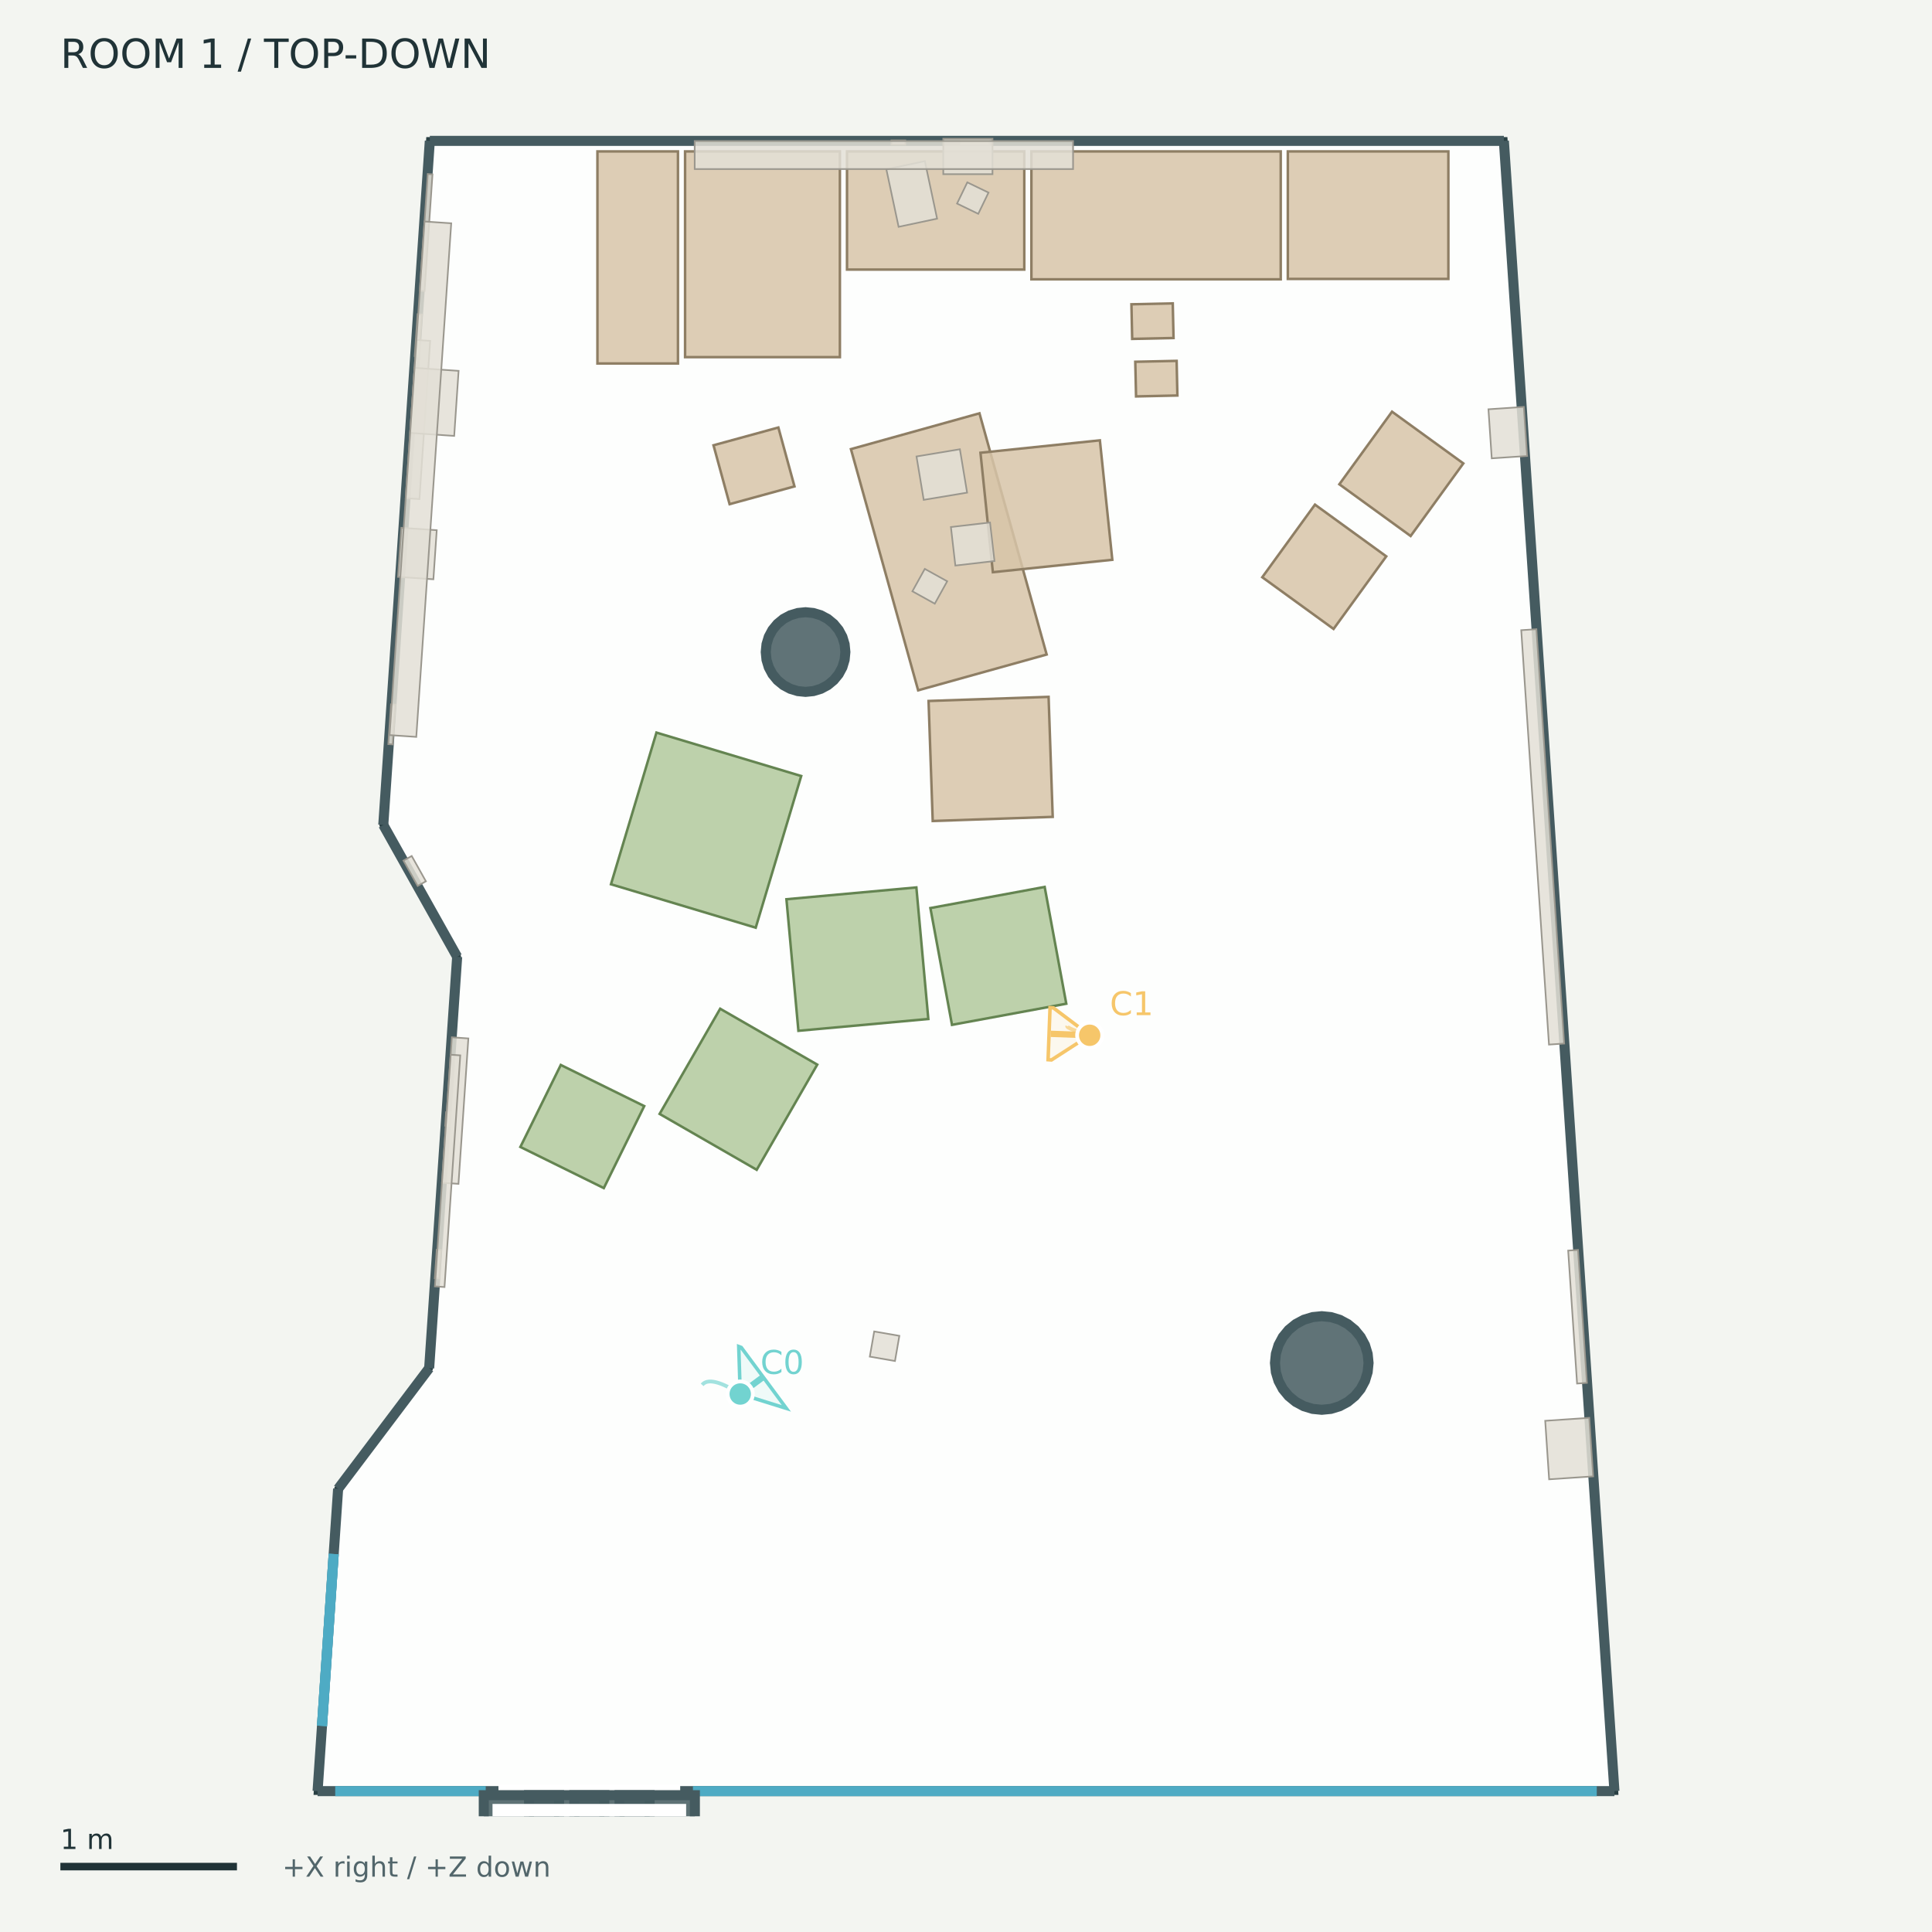
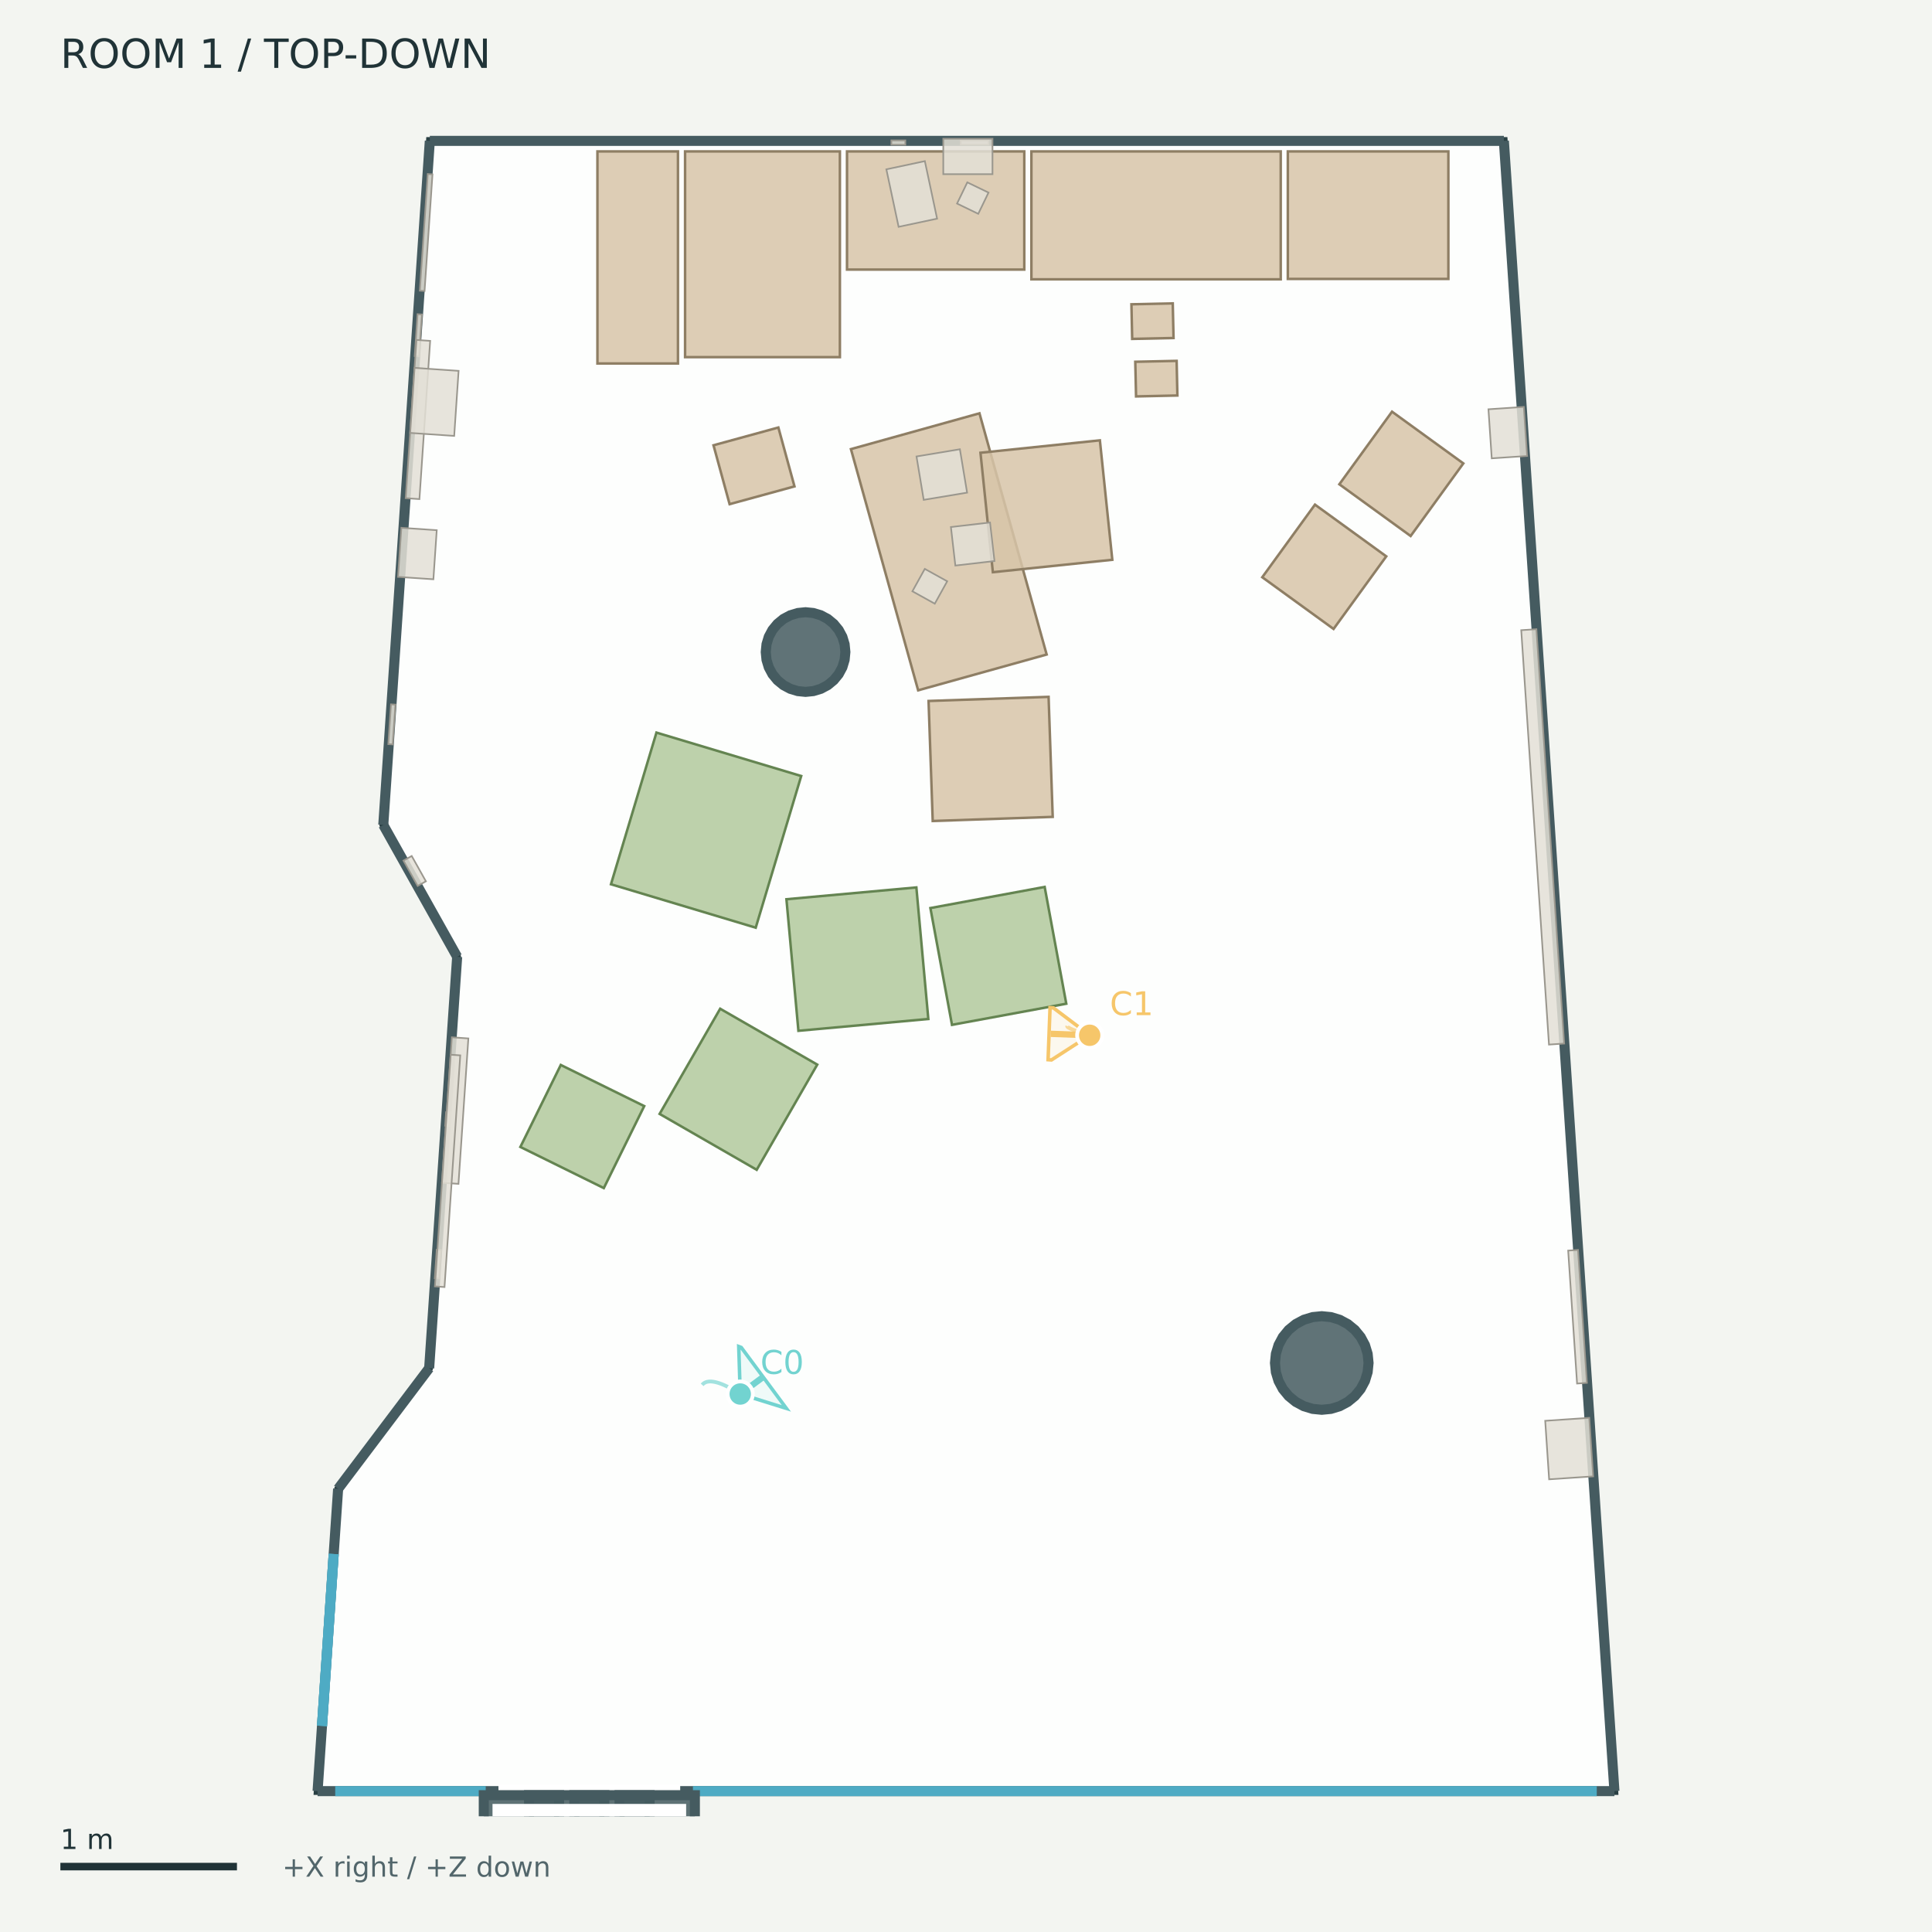
<svg xmlns="http://www.w3.org/2000/svg" width="768" height="768" viewBox="0 0 768 768">
  <rect width="100%" height="100%" fill="#f3f5f1" />
  <g font-family="DejaVu Sans">
    <defs>
      <clipPath id="map">
        <rect x="12" y="42" width="744" height="680" />
      </clipPath>
    </defs>
    <text x="24.00" y="27.00" font-size="16" fill="#203337">ROOM 1  /  TOP-DOWN</text>
    <g clip-path="url(#map)">
      <polygon points="170.86,56.00 597.81,56.00 641.76,712.00 126.24,712.00 134.41,591.82 170.60,543.86 181.73,380.35 152.36,327.94" fill="#ffffff" fill-opacity="0.85" stroke="#293f43" stroke-width="3" />
      <polygon points="336.05,259.20 335.75,262.29 334.85,265.26 333.38,267.99 331.41,270.39 329.02,272.36 326.28,273.82 323.31,274.72 320.22,275.03 317.14,274.72 314.17,273.82 311.43,272.36 309.03,270.39 307.06,267.99 305.60,265.26 304.70,262.29 304.40,259.20 304.70,256.11 305.60,253.14 307.06,250.41 309.03,248.01 311.43,246.04 314.17,244.58 317.14,243.68 320.22,243.37 323.31,243.68 326.28,244.58 329.02,246.04 331.41,248.01 333.38,250.41 334.85,253.14 335.75,256.11" fill="#455b60" fill-opacity="0.85" stroke="#455b60" stroke-width="4" />
      <polygon points="544.02,541.81 543.66,545.44 542.60,548.93 540.88,552.14 538.57,554.96 535.75,557.27 532.54,558.99 529.05,560.05 525.42,560.41 521.79,560.05 518.30,558.99 515.09,557.27 512.27,554.96 509.95,552.14 508.24,548.93 507.18,545.44 506.82,541.81 507.18,538.18 508.24,534.69 509.95,531.48 512.27,528.66 515.09,526.35 518.30,524.63 521.79,523.57 525.42,523.21 529.05,523.57 532.54,524.63 535.75,526.35 538.57,528.66 540.88,531.48 542.60,534.69 543.66,538.18" fill="#455b60" fill-opacity="0.85" stroke="#455b60" stroke-width="4" />
      <polyline points="170.86,56.00 597.81,56.00" fill="#455b60" fill-opacity="0.85" stroke="#455b60" stroke-width="4" />
      <polyline points="597.81,56.00 641.76,712.00" fill="#455b60" fill-opacity="0.85" stroke="#455b60" stroke-width="4" />
      <polyline points="641.76,712.00 126.24,712.00" fill="#455b60" fill-opacity="0.85" stroke="#455b60" stroke-width="4" />
      <polyline points="126.24,712.00 134.41,591.82" fill="#455b60" fill-opacity="0.85" stroke="#455b60" stroke-width="4" />
      <polyline points="134.41,591.82 170.60,543.86" fill="#455b60" fill-opacity="0.85" stroke="#455b60" stroke-width="4" />
      <polyline points="170.60,543.86 181.73,380.35" fill="#455b60" fill-opacity="0.85" stroke="#455b60" stroke-width="4" />
      <polyline points="181.73,380.35 152.36,327.94" fill="#455b60" fill-opacity="0.85" stroke="#455b60" stroke-width="4" />
      <polyline points="152.36,327.94 170.86,56.00" fill="#455b60" fill-opacity="0.85" stroke="#455b60" stroke-width="4" />
      <polyline points="128.00,686.08 132.65,617.74" fill="none" fill-opacity="0.85" stroke="#4eabc4" stroke-width="4" />
      <polyline points="128.00,686.08 132.65,617.74" fill="none" fill-opacity="0.85" stroke="#4eabc4" stroke-width="4" />
      <polyline points="133.26,712.00 193.08,712.00" fill="none" fill-opacity="0.85" stroke="#4eabc4" stroke-width="4" />
      <polyline points="275.45,712.00 634.74,712.00" fill="none" fill-opacity="0.85" stroke="#4eabc4" stroke-width="4" />
      <polyline points="198.14,712.00 270.39,712.00" fill="none" fill-opacity="0.85" stroke="#ffffff" stroke-width="5" />
      <polygon points="192.31,713.61 222.24,713.61 222.24,728.68 192.31,728.68" fill="#455b60" fill-opacity="0.85" stroke="#455b60" stroke-width="4" />
      <polygon points="210.30,713.61 240.23,713.61 240.23,728.68 210.30,728.68" fill="#455b60" fill-opacity="0.85" stroke="#455b60" stroke-width="4" />
      <polygon points="228.30,713.61 258.22,713.61 258.22,728.68 228.30,728.68" fill="#455b60" fill-opacity="0.85" stroke="#455b60" stroke-width="4" />
      <polygon points="246.29,713.61 276.22,713.61 276.22,728.68 246.29,728.68" fill="#455b60" fill-opacity="0.85" stroke="#455b60" stroke-width="4" />
      <polygon points="198.28,719.58 270.25,719.58 270.25,722.71 198.28,722.71" fill="none" fill-opacity="0.85" stroke="#ffffff" stroke-width="5" />
      <polygon points="336.70,60.19 407.17,60.19 407.17,107.16 336.70,107.16" fill="#d7c4a8" fill-opacity="0.85" stroke="#8e7e64" stroke-width="1" />
      <polygon points="410.00,60.19 509.11,60.19 509.11,111.03 410.00,111.03" fill="#d7c4a8" fill-opacity="0.85" stroke="#8e7e64" stroke-width="1" />
      <polygon points="511.93,60.19 575.75,60.19 575.75,110.88 511.93,110.88" fill="#d7c4a8" fill-opacity="0.85" stroke="#8e7e64" stroke-width="1" />
      <polygon points="272.33,60.19 333.87,60.19 333.87,141.97 272.33,141.97" fill="#d7c4a8" fill-opacity="0.85" stroke="#8e7e64" stroke-width="1" />
      <polygon points="237.49,60.19 269.50,60.19 269.50,144.49 237.49,144.49" fill="#d7c4a8" fill-opacity="0.85" stroke="#8e7e64" stroke-width="1" />
      <polygon points="364.98,274.41 338.26,178.53 389.35,164.30 416.06,260.18" fill="#d7c4a8" fill-opacity="0.85" stroke="#8e7e64" stroke-width="1" />
      <polygon points="394.68,227.46 389.75,179.98 437.22,175.04 442.16,222.52" fill="#d7c4a8" fill-opacity="0.85" stroke="#8e7e64" stroke-width="1" />
      <polygon points="369.12,278.65 416.83,277.01 418.47,324.72 370.77,326.36" fill="#d7c4a8" fill-opacity="0.85" stroke="#8e7e64" stroke-width="1" />
      <polygon points="532.41,192.51 553.35,163.65 581.69,184.21 560.75,213.07" fill="#d7c4a8" fill-opacity="0.85" stroke="#8e7e64" stroke-width="1" />
      <polygon points="206.86,455.93 222.92,423.34 256.09,439.69 240.02,472.28" fill="#b1c99c" fill-opacity="0.85" stroke="#648451" stroke-width="1" />
      <polygon points="450.06,134.72 449.76,120.96 466.19,120.60 466.50,134.36" fill="#d7c4a8" fill-opacity="0.85" stroke="#8e7e64" stroke-width="1" />
      <polygon points="309.41,169.94 315.82,193.35 290.03,200.41 283.63,177.00" fill="#d7c4a8" fill-opacity="0.85" stroke="#8e7e64" stroke-width="1" />
      <polygon points="262.21,442.80 286.28,400.99 324.87,423.20 300.80,465.01" fill="#b1c99c" fill-opacity="0.85" stroke="#648451" stroke-width="1" />
      <polygon points="242.87,351.51 260.95,291.22 318.49,308.48 300.41,368.77" fill="#b1c99c" fill-opacity="0.85" stroke="#648451" stroke-width="1" />
      <polygon points="317.38,409.76 312.62,357.46 364.27,352.77 369.02,405.06" fill="#b1c99c" fill-opacity="0.85" stroke="#648451" stroke-width="1" />
      <polygon points="423.86,398.99 378.43,407.39 369.85,360.97 415.27,352.57" fill="#b1c99c" fill-opacity="0.85" stroke="#648451" stroke-width="1" />
      <polygon points="501.77,229.46 522.72,200.60 551.06,221.16 530.11,250.02" fill="#d7c4a8" fill-opacity="0.85" stroke="#8e7e64" stroke-width="1" />
      <polygon points="451.60,157.58 451.29,143.81 467.73,143.45 468.03,157.22" fill="#d7c4a8" fill-opacity="0.85" stroke="#8e7e64" stroke-width="1" />
      <polygon points="154.36,295.80 155.43,279.99 157.18,280.10 156.10,295.92" fill="#e3dfd6" fill-opacity="0.85" stroke="#9a978e" stroke-width="0.65" />
      <polygon points="176.96,447.50 177.33,442.10 179.07,442.22 178.71,447.62" fill="#e3dfd6" fill-opacity="0.85" stroke="#9a978e" stroke-width="0.65" />
      <polygon points="172.84,508.11 173.61,496.80 175.35,496.92 174.58,508.23" fill="#e3dfd6" fill-opacity="0.85" stroke="#9a978e" stroke-width="0.65" />
      <polygon points="367.62,226.14 376.53,231.07 371.59,239.98 362.69,235.05" fill="#e3dfd6" fill-opacity="0.85" stroke="#9a978e" stroke-width="0.65" />
      <polygon points="364.32,181.45 381.57,178.58 384.44,195.83 367.19,198.70" fill="#e3dfd6" fill-opacity="0.85" stroke="#9a978e" stroke-width="0.65" />
      <polygon points="395.32,223.02 379.77,224.82 378.00,209.50 393.55,207.70" fill="#e3dfd6" fill-opacity="0.85" stroke="#9a978e" stroke-width="0.65" />
      <polygon points="367.64,64.05 372.51,86.92 357.21,90.17 352.34,67.31" fill="#e3dfd6" fill-opacity="0.85" stroke="#9a978e" stroke-width="0.65" />
      <polygon points="384.52,72.49 392.95,76.56 388.87,85.00 380.44,80.92" fill="#e3dfd6" fill-opacity="0.85" stroke="#9a978e" stroke-width="0.65" />
      <polygon points="381.87,55.81 393.01,55.81 393.01,57.55 381.87,57.55" fill="#e3dfd6" fill-opacity="0.85" stroke="#9a978e" stroke-width="0.65" />
      <polygon points="164.85,141.54 165.99,124.89 167.73,125.01 166.59,141.66" fill="#e3dfd6" fill-opacity="0.85" stroke="#9a978e" stroke-width="0.65" />
      <polygon points="354.33,55.81 359.88,55.81 359.88,57.55 354.33,57.55" fill="#e3dfd6" fill-opacity="0.85" stroke="#9a978e" stroke-width="0.65" />
      <polygon points="610.74,250.10 621.78,414.83 615.74,415.24 604.71,250.51" fill="#e3dfd6" fill-opacity="0.85" stroke="#9a978e" stroke-width="0.65" />
      <polygon points="161.27,198.03 165.55,135.13 171.00,135.50 166.73,198.40" fill="#e3dfd6" fill-opacity="0.85" stroke="#9a978e" stroke-width="0.65" />
      <polygon points="627.28,496.87 630.82,549.71 626.91,549.98 623.37,497.13" fill="#e3dfd6" fill-opacity="0.85" stroke="#9a978e" stroke-width="0.65" />
      <polygon points="175.69,470.15 179.62,412.34 186.18,412.79 182.25,470.60" fill="#e3dfd6" fill-opacity="0.85" stroke="#9a978e" stroke-width="0.65" />
      <polygon points="166.88,115.54 170.04,69.17 171.92,69.30 168.77,115.67" fill="#e3dfd6" fill-opacity="0.85" stroke="#9a978e" stroke-width="0.65" />
      <polygon points="172.88,511.36 179.15,419.26 182.96,419.52 176.70,511.62" fill="#e3dfd6" fill-opacity="0.85" stroke="#9a978e" stroke-width="0.65" />
      <polygon points="631.75,563.61 633.31,586.88 615.80,588.05 614.24,564.79" fill="#e3dfd6" fill-opacity="0.85" stroke="#9a978e" stroke-width="0.65" />
      <polygon points="163.04,172.09 164.80,146.23 182.30,147.42 180.55,173.28" fill="#e3dfd6" fill-opacity="0.85" stroke="#9a978e" stroke-width="0.65" />
      <polygon points="166.02,352.17 160.38,342.10 163.66,340.27 169.30,350.33" fill="#e3dfd6" fill-opacity="0.85" stroke="#9a978e" stroke-width="0.65" />
      <polygon points="374.97,55.15 394.53,55.15 394.53,69.24 374.97,69.24" fill="#e3dfd6" fill-opacity="0.85" stroke="#9a978e" stroke-width="0.65" />
      <polygon points="605.74,161.75 607.05,181.26 592.99,182.20 591.68,162.69" fill="#e3dfd6" fill-opacity="0.85" stroke="#9a978e" stroke-width="0.65" />
      <polygon points="158.22,229.32 159.55,209.80 173.61,210.76 172.28,230.27" fill="#e3dfd6" fill-opacity="0.85" stroke="#9a978e" stroke-width="0.65" />
-       <polygon points="154.87,292.21 168.75,88.04 179.37,88.76 165.48,292.93" fill="#e3dfd6" fill-opacity="0.85" stroke="#9a978e" stroke-width="0.65" />
-       <polygon points="276.15,56.07 426.56,56.07 426.56,67.21 276.15,67.21" fill="#e3dfd6" fill-opacity="0.85" stroke="#9a978e" stroke-width="0.65" />
-       <polygon points="347.51,529.27 357.51,531.01 355.77,541.02 345.76,539.28" fill="#e3dfd6" fill-opacity="0.85" stroke="#9a978e" stroke-width="0.65" />
      <g data-lens="pinhole">
        <polyline points="294.25,554.14 293.53,553.68 292.82,553.24 292.12,552.83 291.44,552.43 290.78,552.06 290.13,551.71 289.50,551.39 288.88,551.08 288.28,550.80 287.70,550.54 287.14,550.30 286.59,550.09 286.05,549.89 285.54,549.72 285.04,549.58 284.55,549.45 284.08,549.35 283.63,549.27 283.20,549.21 282.78,549.17 282.38,549.16 282.00,549.17 281.64,549.20 281.29,549.26 280.96,549.33 280.64,549.43 280.34,549.56 280.06,549.70 279.80,549.87 279.56,550.06 279.33,550.27 279.12,550.51" fill="none" stroke="#72d3d0" opacity="0.65" stroke-width="1.5" />
        <polygon points="293.66,535.26 294.65,535.63 312.59,559.85 294.25,554.14" fill="#72d3d0" fill-opacity="0.10" stroke="#72d3d0" stroke-width="1.4" />
        <polyline points="294.25,554.14 303.12,547.55" fill="none" stroke="#72d3d0" stroke-width="2.5" />
        <circle cx="294.254" cy="554.144" r="5" fill="#72d3d0" stroke="white" stroke-width="1.5" />
        <text x="302.25" y="546.14" font-size="13" fill="#72d3d0">C0</text>
      </g>
      <g data-lens="pinhole">
        <polyline points="433.17,411.54 432.59,411.36 432.04,411.19 431.51,411.03 430.99,410.87 430.49,410.71 430.01,410.55 429.55,410.40 429.11,410.25 428.69,410.11 428.29,409.97 427.90,409.84 427.54,409.71 427.19,409.58 426.86,409.45 426.56,409.33 426.27,409.22 426.00,409.10 425.75,409.00 425.51,408.89 425.30,408.79 425.11,408.69 424.93,408.60 424.78,408.51 424.64,408.43 424.53,408.35 424.43,408.27 424.35,408.20 424.29,408.13 424.26,408.06 424.24,408.00 424.24,407.95 424.26,407.90" fill="none" stroke="#f6c66a" opacity="0.65" stroke-width="1.5" />
        <polygon points="416.63,421.25 417.41,400.56 418.75,400.66 433.17,411.54 417.97,421.35" fill="#f6c66a" fill-opacity="0.10" stroke="#f6c66a" stroke-width="1.4" />
        <polyline points="433.17,411.54 417.69,410.96" fill="none" stroke="#f6c66a" stroke-width="2.5" />
        <circle cx="433.166" cy="411.535" r="5" fill="#f6c66a" stroke="white" stroke-width="1.5" />
        <text x="441.17" y="403.54" font-size="13" fill="#f6c66a">C1</text>
      </g>
    </g>
    <path d="M24 742 h70.195" stroke="#203337" stroke-width="3" />
    <text x="24.00" y="735.00" font-size="11" fill="#203337">1 m</text>
    <text x="112.19" y="746.00" font-size="11" fill="#52666b">+X right / +Z down</text>
  </g>
</svg>
